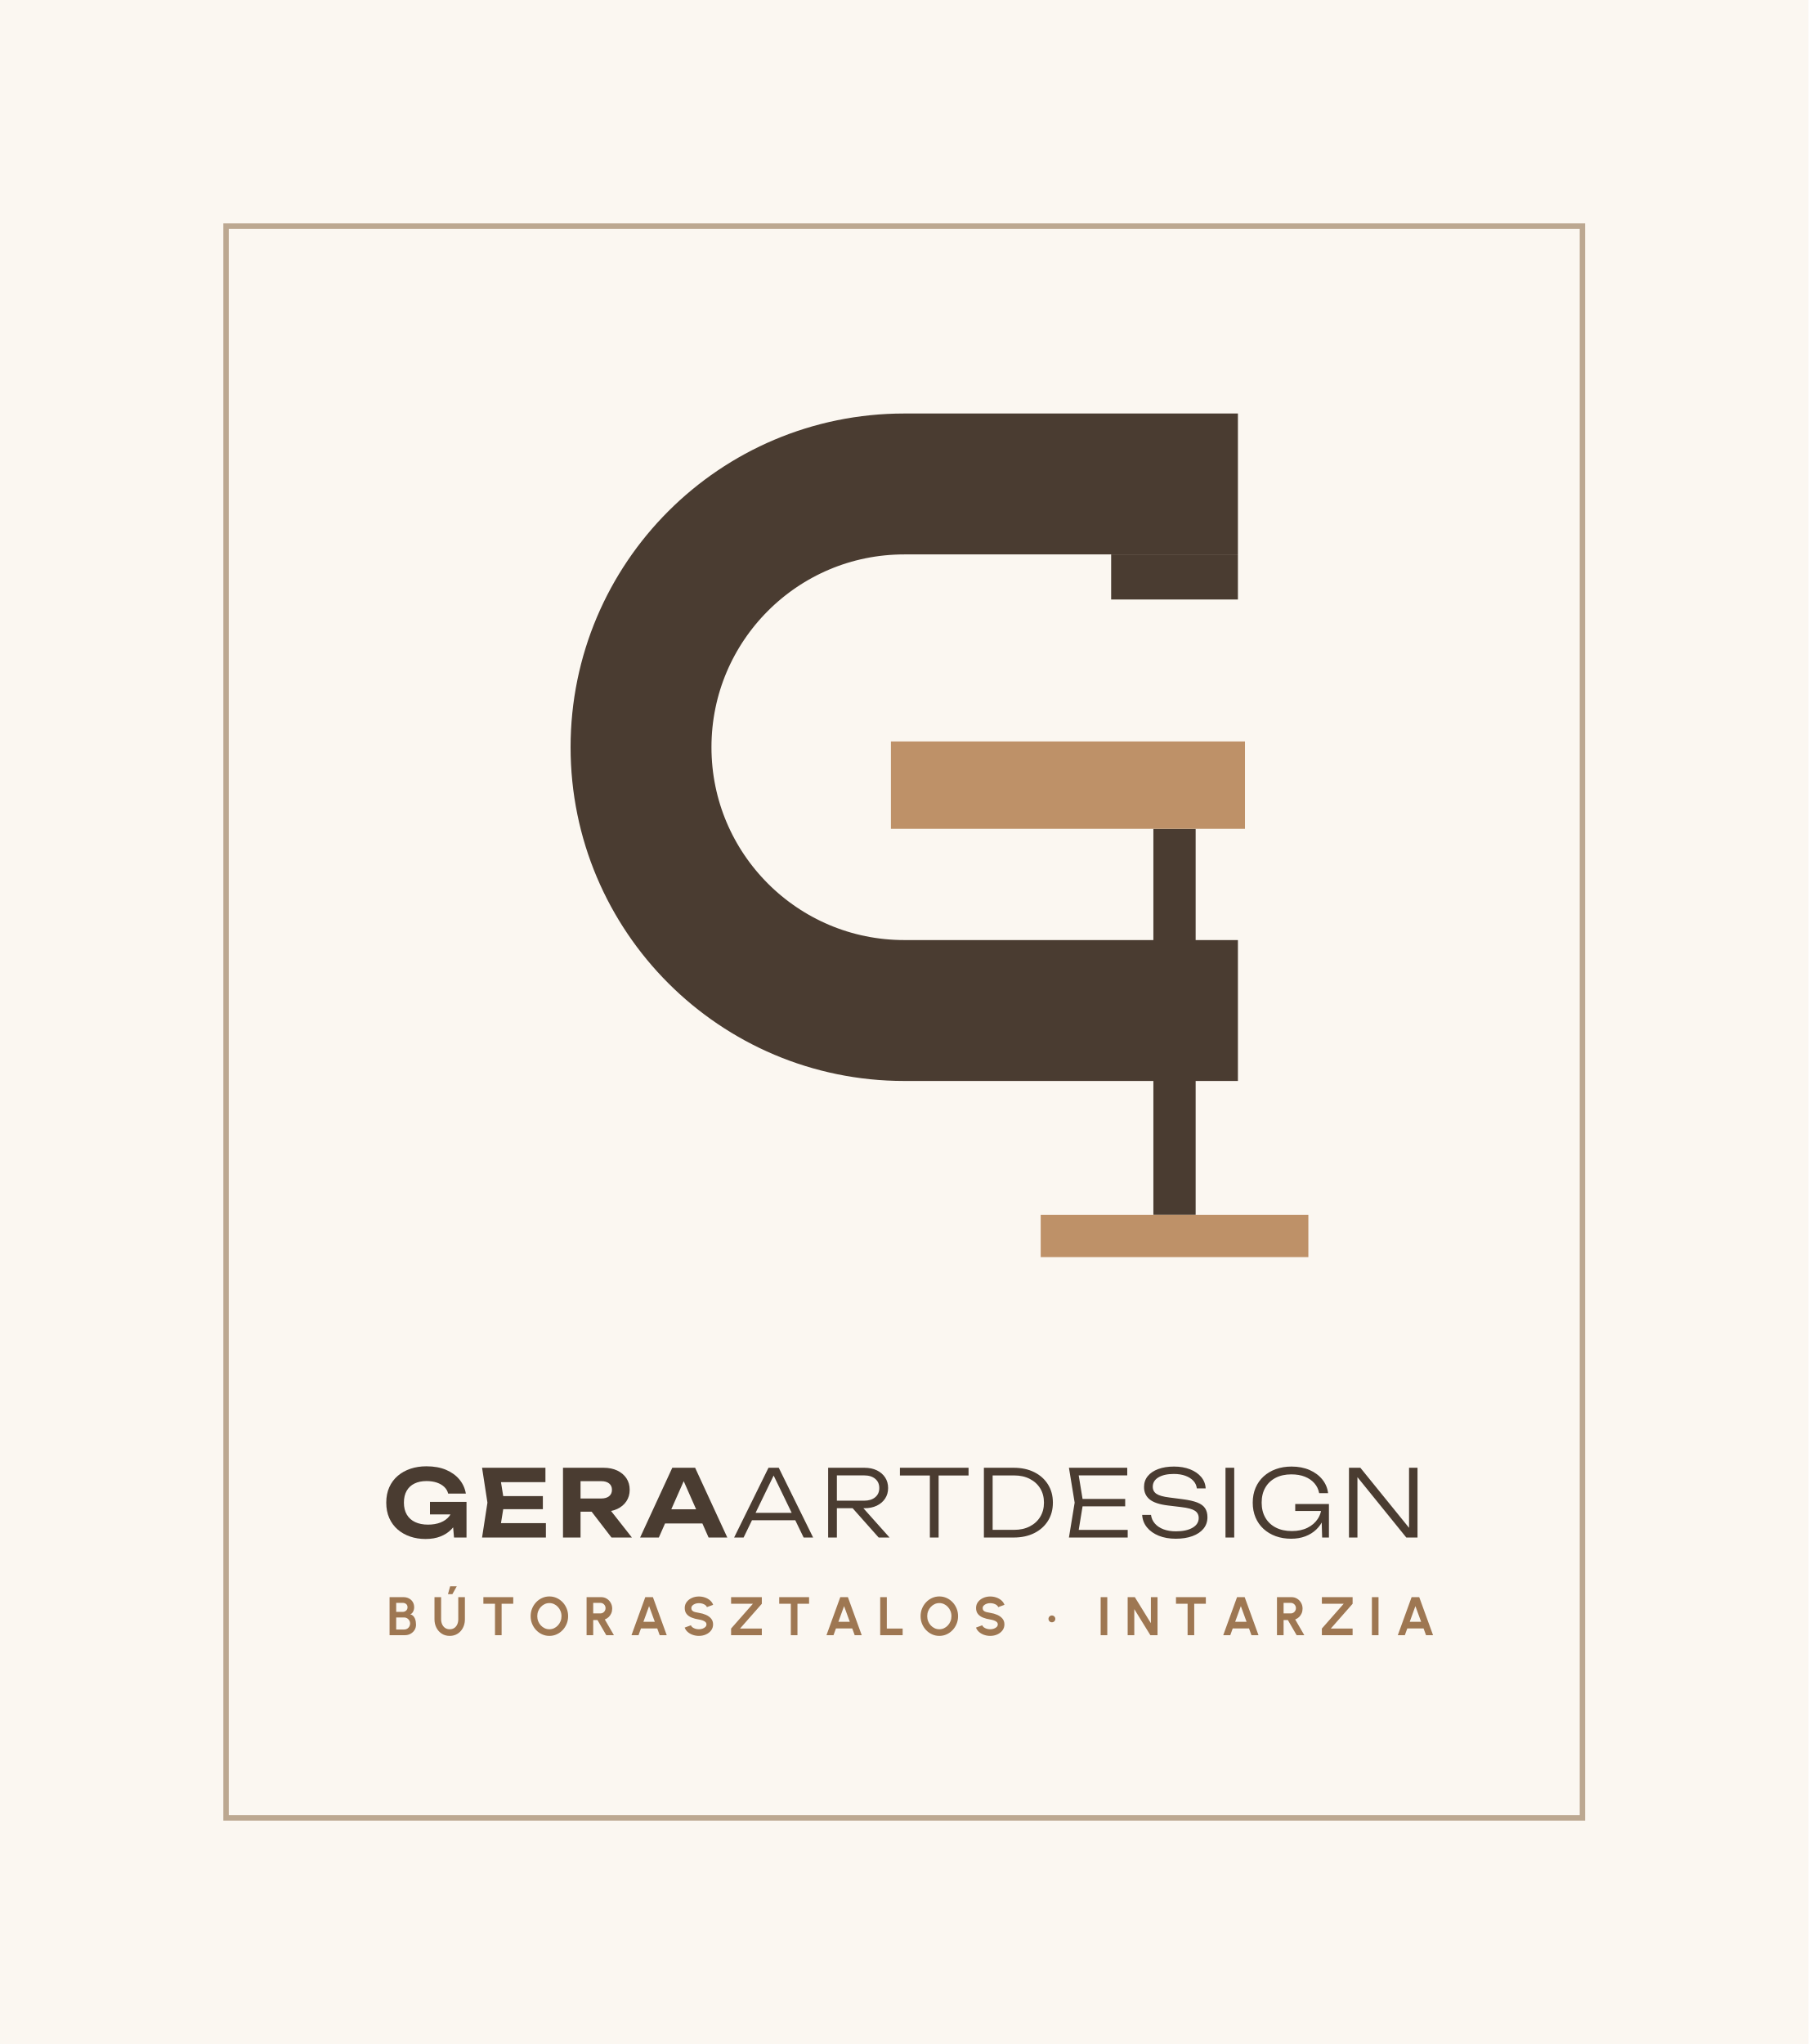
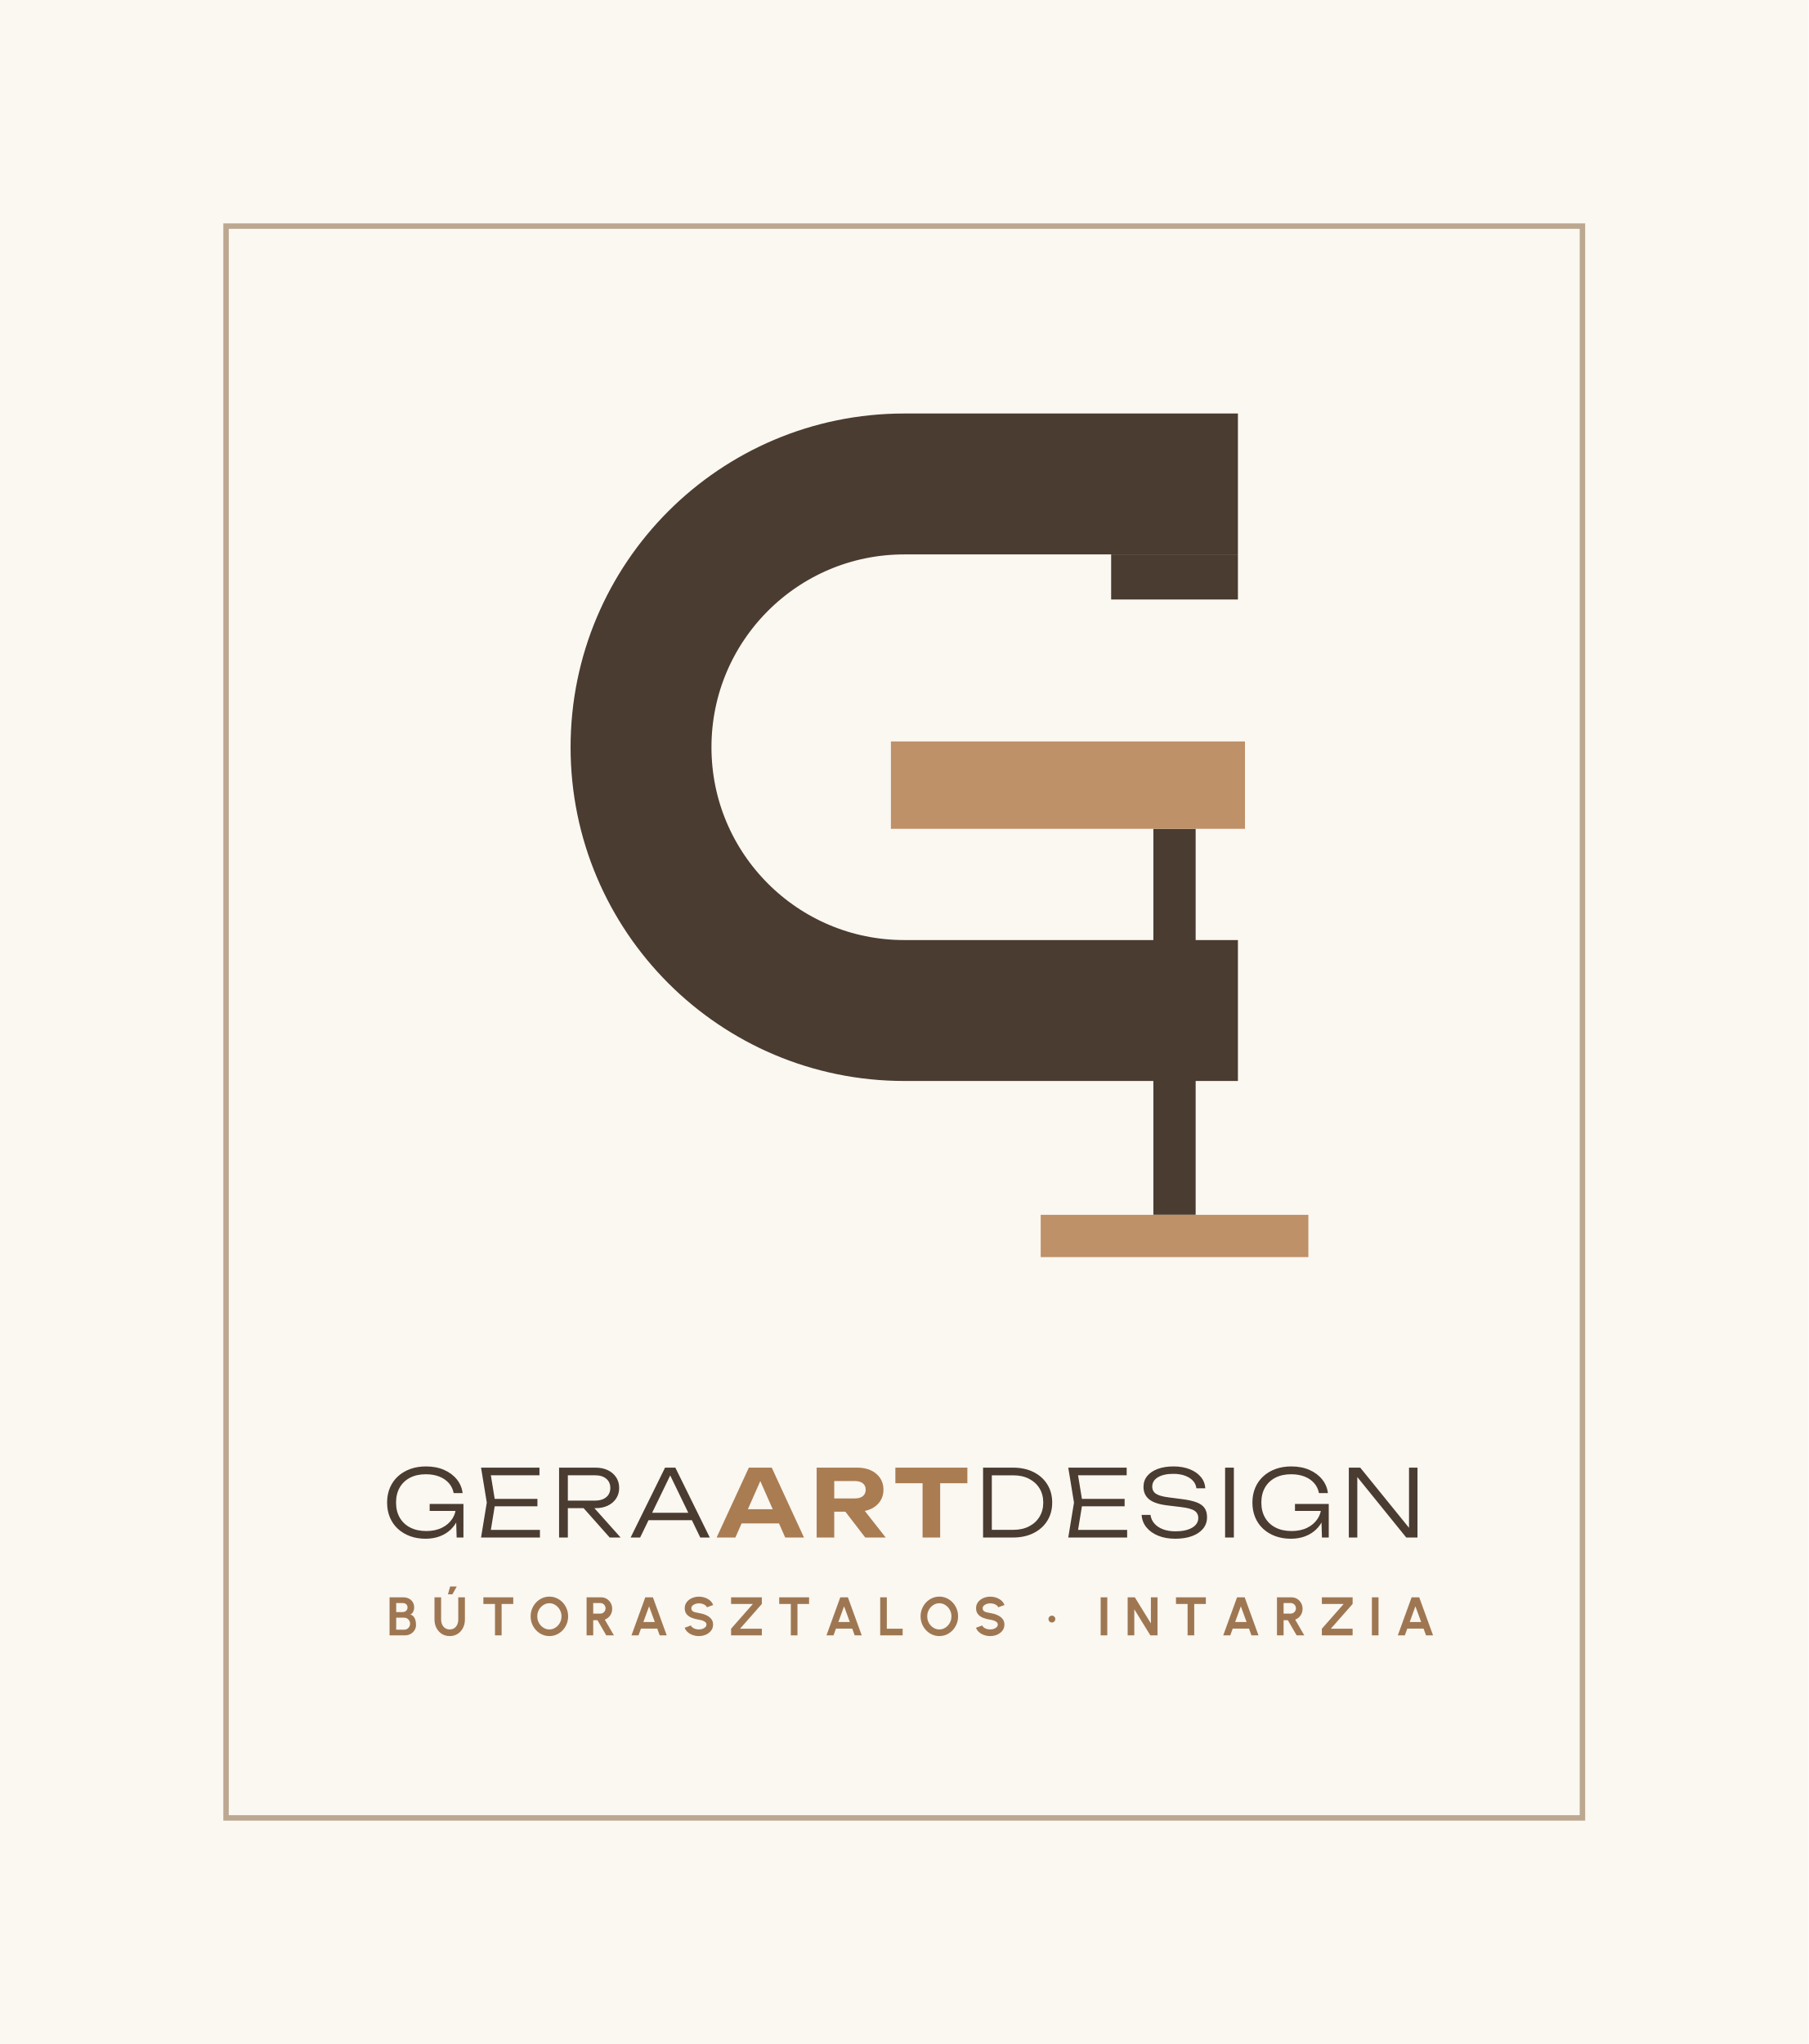
<svg xmlns="http://www.w3.org/2000/svg" viewBox="-40 -40 400 452" width="400" height="452">
  <rect x="-40" y="-40" width="400" height="452" fill="#FBF7F1" />
  <rect x="10" y="10" width="300" height="352" fill="none" stroke="#BCA891" stroke-width="1.2" />
  <path d="M233.8 67.02H160A58.22 58.22 0 0 0 160 183.46H233.8" fill="none" stroke="#4A3C31" stroke-width="31.16" />
  <rect x="205.76" y="82.6" width="28.04" height="9.97" fill="#4A3C31" />
  <rect x="215.1" y="143.28" width="9.35" height="85.36" fill="#4A3C31" />
  <rect x="157.05" y="123.96" width="78.31" height="19.32" fill="#BE9168" />
  <rect x="190.18" y="228.64" width="59.2" height="9.35" fill="#BE9168" />
-   <path d="M61.837 293.314Q61.789 294.716 61.277 295.981Q60.765 297.246 59.801 298.227Q58.837 299.207 57.415 299.766Q55.992 300.325 54.108 300.325Q52.296 300.325 50.719 299.788Q49.142 299.251 47.952 298.222Q46.762 297.193 46.097 295.698Q45.431 294.203 45.431 292.287Q45.431 290.371 46.102 288.877Q46.774 287.382 47.983 286.353Q49.192 285.323 50.804 284.786Q52.415 284.25 54.317 284.25Q56.821 284.25 58.655 285.03Q60.49 285.811 61.612 287.166Q62.735 288.521 63.037 290.286H59.124Q58.916 289.427 58.258 288.806Q57.6 288.184 56.604 287.849Q55.607 287.515 54.324 287.515Q52.792 287.515 51.673 288.063Q50.555 288.611 49.945 289.671Q49.335 290.731 49.335 292.287Q49.335 293.852 49.984 294.942Q50.633 296.033 51.831 296.591Q53.028 297.149 54.659 297.149Q56.238 297.149 57.438 296.676Q58.638 296.202 59.35 295.315Q60.062 294.427 60.161 293.189ZM55.101 294.884V292.114H63.183V300.0H60.418L59.885 293.826L60.652 294.884ZM80.069 290.841V293.733H68.912V290.841ZM71.535 292.287 70.509 298.659 68.89 296.822H80.74V300.0H66.622L67.81 292.287L66.622 284.574H80.637V287.752H68.89L70.509 285.915ZM87.21 291.369H92.993Q94.091 291.369 94.721 290.863Q95.351 290.357 95.351 289.454Q95.351 288.54 94.721 288.04Q94.091 287.539 92.993 287.539H86.662L88.403 285.629V300.0H84.522V284.574H93.498Q95.225 284.574 96.523 285.188Q97.821 285.802 98.547 286.892Q99.273 287.981 99.273 289.454Q99.273 290.886 98.547 291.98Q97.821 293.074 96.523 293.683Q95.225 294.293 93.498 294.293H87.21ZM89.699 292.781H94.09L99.765 300.0H95.248ZM105.811 296.888V293.758H116.468V296.888ZM113.746 284.574 120.863 300.0H116.723L110.627 286.195H111.815L105.719 300.0H101.578L108.696 284.574Z" fill="#4A3C31" />
-   <path d="M125.601 296.174V294.539H136.461V296.174ZM132.244 284.574 139.844 300.0H137.746L130.599 285.233H131.627L124.47 300.0H122.372L129.972 284.574ZM144.513 291.855H151.125Q152.657 291.855 153.568 291.099Q154.478 290.344 154.478 289.058Q154.478 287.762 153.568 287.012Q152.657 286.261 151.125 286.261H144.235L145.099 285.243V300.0H143.166V284.574H151.197Q152.76 284.574 153.933 285.14Q155.105 285.706 155.768 286.713Q156.432 287.721 156.432 289.058Q156.432 290.374 155.768 291.382Q155.105 292.39 153.933 292.956Q152.76 293.521 151.197 293.521H144.513ZM147.927 292.781H150.302L156.75 300.0H154.344ZM165.666 285.51H167.6V300.0H165.666ZM159.044 284.574H174.222V286.282H159.044ZM184.218 284.574Q186.799 284.574 188.748 285.546Q190.697 286.518 191.787 288.256Q192.877 289.994 192.877 292.287Q192.877 294.58 191.787 296.318Q190.697 298.056 188.748 299.028Q186.799 300.0 184.218 300.0H177.616V284.574ZM179.549 299.486 178.326 298.303H184.311Q186.275 298.303 187.761 297.542Q189.247 296.781 190.075 295.424Q190.902 294.066 190.902 292.287Q190.902 290.488 190.075 289.14Q189.247 287.793 187.761 287.032Q186.275 286.271 184.311 286.271H178.326L179.549 285.089ZM208.868 291.465V293.11H198.348V291.465ZM199.572 292.287 198.389 299.537 197.371 298.313H209.423V300.0H196.425L197.69 292.287L196.425 284.574H209.321V286.261H197.371L198.389 285.048ZM212.622 295.002H214.576Q214.72 296.092 215.439 296.915Q216.159 297.738 217.347 298.185Q218.535 298.632 220.077 298.632Q222.391 298.632 223.759 297.84Q225.127 297.049 225.127 295.681Q225.127 294.632 224.278 294.077Q223.43 293.521 221.301 293.274L218.329 292.915Q215.501 292.575 214.267 291.562Q213.033 290.549 213.033 288.822Q213.033 287.433 213.861 286.42Q214.689 285.407 216.18 284.857Q217.671 284.307 219.656 284.307Q221.661 284.307 223.209 284.914Q224.756 285.521 225.672 286.605Q226.587 287.69 226.669 289.14H224.715Q224.602 288.163 223.939 287.454Q223.276 286.744 222.175 286.343Q221.075 285.942 219.615 285.942Q217.496 285.942 216.231 286.693Q214.966 287.444 214.966 288.77Q214.966 289.799 215.799 290.349Q216.632 290.899 218.627 291.146L221.558 291.526Q223.584 291.783 224.792 292.251Q226.001 292.719 226.53 293.511Q227.06 294.303 227.06 295.516Q227.06 296.977 226.186 298.046Q225.312 299.116 223.733 299.691Q222.155 300.267 220.046 300.267Q217.928 300.267 216.288 299.604Q214.648 298.941 213.681 297.753Q212.714 296.565 212.622 295.002ZM231.05 284.574H232.983V300.0H231.05ZM253.222 293.274Q253.211 294.745 252.666 296.015Q252.121 297.285 251.119 298.241Q250.116 299.198 248.712 299.733Q247.309 300.267 245.56 300.267Q243.709 300.267 242.156 299.702Q240.604 299.136 239.462 298.087Q238.321 297.038 237.698 295.568Q237.076 294.097 237.076 292.287Q237.076 290.477 237.704 289.007Q238.331 287.536 239.483 286.487Q240.634 285.438 242.203 284.873Q243.771 284.307 245.653 284.307Q247.915 284.307 249.658 285.073Q251.401 285.839 252.471 287.166Q253.54 288.493 253.746 290.189H251.772Q251.535 288.935 250.718 287.999Q249.9 287.063 248.609 286.549Q247.319 286.035 245.612 286.035Q243.617 286.035 242.146 286.796Q240.676 287.557 239.863 288.955Q239.051 290.354 239.051 292.287Q239.051 294.21 239.873 295.624Q240.696 297.038 242.198 297.804Q243.699 298.571 245.725 298.571Q247.699 298.571 249.17 297.851Q250.64 297.131 251.463 295.871Q252.286 294.611 252.317 292.987ZM246.476 294.128V292.585H253.931V300.0H252.43L252.234 293.46L252.779 294.128ZM272.606 299.033 271.65 299.095V284.574H273.522V300.0H271.043L259.289 285.479L260.235 285.418V300.0H258.363V284.574H260.883Z" fill="#4A3C31" />
-   <path d="M46.163 321.596V313.185H49.227Q49.89 313.185 50.429 313.458Q50.968 313.731 51.285 314.238Q51.601 314.745 51.601 315.439Q51.601 315.745 51.51 316.057Q51.419 316.368 51.232 316.617Q51.045 316.866 50.751 316.985Q51.143 317.081 51.39 317.336Q51.637 317.591 51.774 317.928Q51.911 318.265 51.963 318.618Q52.015 318.97 52.015 319.274Q52.015 319.936 51.684 320.46Q51.353 320.985 50.797 321.291Q50.242 321.596 49.568 321.596ZM47.628 320.341H49.42Q49.776 320.341 50.067 320.166Q50.359 319.99 50.533 319.683Q50.707 319.377 50.707 318.987Q50.707 318.652 50.533 318.352Q50.359 318.053 50.067 317.866Q49.776 317.679 49.42 317.679H47.628ZM47.628 316.444H49.061Q49.503 316.444 49.82 316.167Q50.136 315.89 50.136 315.429Q50.136 314.943 49.82 314.696Q49.503 314.448 49.061 314.448H47.628ZM59.466 321.752Q58.457 321.752 57.699 321.259Q56.941 320.767 56.52 319.935Q56.099 319.103 56.099 318.087V313.185H57.565V318.087Q57.565 318.688 57.789 319.189Q58.012 319.689 58.438 319.988Q58.863 320.286 59.466 320.286Q60.08 320.286 60.502 319.988Q60.925 319.691 61.142 319.191Q61.36 318.69 61.36 318.087V313.185H62.826V318.087Q62.826 318.85 62.587 319.514Q62.348 320.178 61.903 320.683Q61.458 321.187 60.841 321.47Q60.223 321.752 59.466 321.752ZM59.079 312.525 59.559 310.794H61.025L60.057 312.525ZM73.518 313.185V314.651H70.947V321.596H69.481V314.651H66.912V313.185ZM81.51 321.752Q80.657 321.752 79.906 321.413Q79.155 321.073 78.585 320.472Q78.014 319.872 77.69 319.082Q77.365 318.292 77.365 317.391Q77.365 316.489 77.69 315.699Q78.014 314.91 78.585 314.309Q79.155 313.708 79.906 313.369Q80.657 313.029 81.51 313.029Q82.369 313.029 83.12 313.369Q83.871 313.708 84.442 314.309Q85.013 314.91 85.334 315.699Q85.655 316.489 85.655 317.391Q85.655 318.292 85.334 319.082Q85.013 319.872 84.442 320.472Q83.871 321.073 83.12 321.413Q82.369 321.752 81.51 321.752ZM81.51 320.286Q82.064 320.286 82.549 320.058Q83.033 319.829 83.403 319.43Q83.773 319.031 83.981 318.508Q84.19 317.984 84.19 317.391Q84.19 316.795 83.98 316.27Q83.771 315.745 83.401 315.348Q83.031 314.95 82.547 314.723Q82.062 314.495 81.51 314.495Q80.956 314.495 80.472 314.724Q79.987 314.952 79.617 315.351Q79.248 315.75 79.039 316.273Q78.831 316.797 78.831 317.391Q78.831 317.989 79.04 318.512Q79.25 319.036 79.62 319.434Q79.989 319.833 80.474 320.06Q80.958 320.286 81.51 320.286ZM89.74 321.596V313.185H92.965Q93.649 313.185 94.202 313.526Q94.754 313.868 95.078 314.443Q95.403 315.018 95.403 315.717Q95.403 316.285 95.197 316.764Q94.992 317.243 94.623 317.591Q94.253 317.939 93.769 318.117L95.785 321.596H94.093L92.151 318.25H91.206V321.596ZM91.206 316.784H92.799Q93.111 316.784 93.369 316.627Q93.627 316.471 93.782 316.206Q93.937 315.942 93.937 315.616Q93.937 315.29 93.782 315.026Q93.627 314.761 93.369 314.605Q93.111 314.448 92.799 314.448H91.206ZM102.724 313.185H104.41L107.466 321.596H105.911L105.37 320.106H101.767L101.226 321.596H99.671ZM102.304 318.64H104.831L103.563 315.171ZM114.581 321.752Q113.884 321.752 113.243 321.532Q112.602 321.312 112.121 320.9Q111.641 320.488 111.433 319.916L112.81 319.407Q112.895 319.651 113.153 319.85Q113.41 320.049 113.782 320.167Q114.154 320.286 114.581 320.286Q115.017 320.286 115.398 320.15Q115.78 320.015 116.016 319.773Q116.252 319.531 116.252 319.207Q116.252 318.877 116.006 318.662Q115.76 318.448 115.375 318.321Q114.991 318.195 114.581 318.13Q113.687 317.991 112.977 317.704Q112.268 317.416 111.858 316.904Q111.448 316.391 111.448 315.585Q111.448 314.819 111.884 314.247Q112.32 313.675 113.035 313.357Q113.75 313.04 114.581 313.04Q115.271 313.04 115.913 313.258Q116.555 313.476 117.039 313.889Q117.522 314.303 117.733 314.888L116.352 315.387Q116.266 315.141 116.009 314.944Q115.751 314.747 115.38 314.631Q115.009 314.515 114.581 314.515Q114.154 314.509 113.774 314.648Q113.394 314.787 113.154 315.029Q112.914 315.271 112.914 315.585Q112.914 315.985 113.139 316.19Q113.363 316.396 113.741 316.489Q114.118 316.583 114.581 316.658Q115.425 316.788 116.139 317.101Q116.853 317.414 117.286 317.934Q117.718 318.455 117.718 319.207Q117.718 319.971 117.284 320.544Q116.849 321.116 116.136 321.434Q115.423 321.752 114.581 321.752ZM121.7 321.596V320.13L126.522 314.651H121.7V313.185H128.5V314.651L123.678 320.13H128.5V321.596ZM138.951 313.185V314.651H136.38V321.596H134.914V314.651H132.345V313.185ZM145.852 313.185H147.537L150.593 321.596H149.038L148.497 320.106H144.894L144.353 321.596H142.798ZM145.431 318.64H147.958L146.691 315.171ZM154.68 321.596V313.185H156.146V320.13H159.646V321.596ZM167.759 321.752Q166.906 321.752 166.155 321.413Q165.404 321.073 164.833 320.472Q164.262 319.872 163.938 319.082Q163.613 318.292 163.613 317.391Q163.613 316.489 163.938 315.699Q164.262 314.91 164.833 314.309Q165.404 313.708 166.155 313.369Q166.906 313.029 167.759 313.029Q168.618 313.029 169.369 313.369Q170.119 313.708 170.69 314.309Q171.261 314.91 171.582 315.699Q171.904 316.489 171.904 317.391Q171.904 318.292 171.582 319.082Q171.261 319.872 170.69 320.472Q170.119 321.073 169.369 321.413Q168.618 321.752 167.759 321.752ZM167.759 320.286Q168.313 320.286 168.797 320.058Q169.282 319.829 169.651 319.43Q170.021 319.031 170.229 318.508Q170.438 317.984 170.438 317.391Q170.438 316.795 170.228 316.27Q170.019 315.745 169.649 315.348Q169.28 314.95 168.795 314.723Q168.311 314.495 167.759 314.495Q167.204 314.495 166.72 314.724Q166.235 314.952 165.866 315.351Q165.496 315.75 165.288 316.273Q165.079 316.797 165.079 317.391Q165.079 317.989 165.289 318.512Q165.498 319.036 165.868 319.434Q166.238 319.833 166.722 320.06Q167.206 320.286 167.759 320.286ZM179.016 321.752Q178.32 321.752 177.678 321.532Q177.037 321.312 176.557 320.9Q176.076 320.488 175.869 319.916L177.245 319.407Q177.33 319.651 177.588 319.85Q177.846 320.049 178.218 320.167Q178.59 320.286 179.016 320.286Q179.452 320.286 179.834 320.15Q180.215 320.015 180.451 319.773Q180.687 319.531 180.687 319.207Q180.687 318.877 180.441 318.662Q180.195 318.448 179.811 318.321Q179.426 318.195 179.016 318.13Q178.122 317.991 177.413 317.704Q176.704 317.416 176.293 316.904Q175.883 316.391 175.883 315.585Q175.883 314.819 176.319 314.247Q176.756 313.675 177.471 313.357Q178.186 313.04 179.016 313.04Q179.706 313.04 180.348 313.258Q180.991 313.476 181.474 313.889Q181.958 314.303 182.168 314.888L180.787 315.387Q180.702 315.141 180.444 314.944Q180.186 314.747 179.815 314.631Q179.444 314.515 179.016 314.515Q178.59 314.509 178.21 314.648Q177.829 314.787 177.589 315.029Q177.349 315.271 177.349 315.585Q177.349 315.985 177.574 316.19Q177.799 316.396 178.176 316.489Q178.554 316.583 179.016 316.658Q179.86 316.788 180.574 317.101Q181.289 317.414 181.721 317.934Q182.153 318.455 182.153 319.207Q182.153 319.971 181.719 320.544Q181.285 321.116 180.572 321.434Q179.858 321.752 179.016 321.752ZM192.654 318.745Q192.339 318.745 192.121 318.526Q191.902 318.307 191.902 317.989Q191.902 317.68 192.121 317.459Q192.339 317.237 192.654 317.237Q192.968 317.237 193.189 317.459Q193.41 317.68 193.41 317.989Q193.41 318.307 193.189 318.526Q192.968 318.745 192.654 318.745ZM203.443 321.596V313.185H204.908V321.596ZM209.414 321.596V313.185H210.999L214.552 318.947V313.185H216.018V321.596H214.435L210.88 315.834V321.596ZM226.707 313.185V314.651H224.136V321.596H222.67V314.651H220.101V313.185ZM233.608 313.185H235.294L238.35 321.596H236.794L236.253 320.106H232.651L232.109 321.596H230.554ZM233.187 318.64H235.714L234.447 315.171ZM242.437 321.596V313.185H245.661Q246.346 313.185 246.898 313.526Q247.45 313.868 247.775 314.443Q248.099 315.018 248.099 315.717Q248.099 316.285 247.893 316.764Q247.688 317.243 247.319 317.591Q246.95 317.939 246.466 318.117L248.481 321.596H246.789L244.847 318.25H243.902V321.596ZM243.902 316.784H245.495Q245.807 316.784 246.065 316.627Q246.323 316.471 246.478 316.206Q246.633 315.942 246.633 315.616Q246.633 315.29 246.478 315.026Q246.323 314.761 246.065 314.605Q245.807 314.448 245.495 314.448H243.902ZM252.367 321.596V320.13L257.189 314.651H252.367V313.185H259.167V314.651L254.345 320.13H259.167V321.596ZM263.433 321.596V313.185H264.898V321.596ZM272.217 313.185H273.903L276.959 321.596H275.404L274.863 320.106H271.26L270.719 321.596H269.164ZM271.797 318.64H274.324L273.056 315.171Z" fill="#9E7752" />
+   <path d="M61.793 293.262Q61.783 294.735 61.237 296.008Q60.691 297.28 59.686 298.238Q58.682 299.196 57.275 299.732Q55.869 300.268 54.117 300.268Q52.263 300.268 50.707 299.701Q49.151 299.135 48.008 298.084Q46.864 297.033 46.241 295.559Q45.618 294.086 45.618 292.273Q45.618 290.46 46.246 288.986Q46.875 287.513 48.028 286.462Q49.182 285.411 50.754 284.844Q52.325 284.278 54.21 284.278Q56.477 284.278 58.223 285.045Q59.969 285.813 61.041 287.142Q62.112 288.471 62.319 290.171H60.34Q60.103 288.914 59.284 287.977Q58.465 287.039 57.172 286.524Q55.879 286.009 54.169 286.009Q52.17 286.009 50.697 286.771Q49.224 287.534 48.41 288.935Q47.596 290.336 47.596 292.273Q47.596 294.199 48.42 295.616Q49.244 297.033 50.748 297.8Q52.253 298.568 54.282 298.568Q56.26 298.568 57.734 297.847Q59.207 297.125 60.031 295.863Q60.855 294.601 60.886 292.973ZM55.034 294.117V292.572H62.504V300.0H61L60.804 293.447L61.35 294.117ZM78.865 291.449V293.097H68.325V291.449ZM69.551 292.273 68.366 299.536 67.346 298.31H79.421V300.0H66.398L67.666 292.273L66.398 284.546H79.318V286.235H67.346L68.366 285.02ZM85.005 291.84H91.63Q93.165 291.84 94.077 291.083Q94.989 290.326 94.989 289.038Q94.989 287.74 94.077 286.987Q93.165 286.235 91.63 286.235H84.727L85.593 285.215V300.0H83.656V284.546H91.702Q93.268 284.546 94.443 285.112Q95.617 285.679 96.282 286.689Q96.946 287.698 96.946 289.038Q96.946 290.357 96.282 291.366Q95.617 292.376 94.443 292.943Q93.268 293.509 91.702 293.509H85.005ZM88.426 292.767H90.806L97.266 300.0H94.855ZM102.716 296.167V294.529H113.596V296.167ZM109.372 284.546 116.986 300.0H114.884L107.723 285.205H108.754L101.583 300.0H99.481L107.095 284.546Z" fill="#4A3C31" />
+   <path d="M122.741 296.882V293.746H133.418V296.882ZM130.69 284.546 137.821 300.0H133.673L127.566 286.169H128.756L122.648 300.0H118.5L125.631 284.546ZM143.318 291.353H149.111Q150.211 291.353 150.842 290.846Q151.473 290.339 151.473 289.434Q151.473 288.518 150.842 288.017Q150.211 287.516 149.111 287.516H142.768L144.513 285.602V300.0H140.624V284.546H149.618Q151.348 284.546 152.648 285.161Q153.948 285.776 154.675 286.867Q155.403 287.959 155.403 289.434Q155.403 290.869 154.675 291.965Q153.948 293.061 152.648 293.671Q151.348 294.282 149.618 294.282H143.318ZM145.811 292.767H150.21L155.896 300.0H151.37ZM164.054 286.266H167.943V300.0H164.054ZM158.037 284.546H173.959V287.993H158.037Z" fill="#A97C52" />
+   <path d="M184.047 284.546Q186.633 284.546 188.585 285.519Q190.538 286.493 191.63 288.234Q192.722 289.975 192.722 292.273Q192.722 294.57 191.63 296.312Q190.538 298.053 188.585 299.026Q186.633 300.0 184.047 300.0H177.432V284.546ZM179.369 299.485 178.143 298.3H184.14Q186.107 298.3 187.596 297.538Q189.085 296.775 189.914 295.415Q190.744 294.055 190.744 292.273Q190.744 290.47 189.914 289.12Q189.085 287.77 187.596 287.008Q186.107 286.246 184.14 286.246H178.143L179.369 285.061ZM208.743 291.449V293.097H198.203V291.449ZM199.429 292.273 198.244 299.536 197.224 298.31H209.299V300.0H196.276L197.544 292.273L196.276 284.546H209.196V286.235H197.224L198.244 285.02ZM212.503 294.993H214.461Q214.605 296.085 215.326 296.909Q216.048 297.733 217.238 298.182Q218.428 298.63 219.973 298.63Q222.291 298.63 223.661 297.836Q225.032 297.043 225.032 295.673Q225.032 294.622 224.182 294.066Q223.332 293.509 221.199 293.262L218.222 292.901Q215.388 292.561 214.152 291.546Q212.916 290.532 212.916 288.801Q212.916 287.41 213.745 286.395Q214.574 285.38 216.068 284.829Q217.562 284.278 219.551 284.278Q221.56 284.278 223.11 284.886Q224.661 285.494 225.578 286.581Q226.495 287.667 226.577 289.12H224.62Q224.506 288.141 223.842 287.431Q223.177 286.72 222.075 286.318Q220.972 285.916 219.509 285.916Q217.387 285.916 216.12 286.668Q214.852 287.42 214.852 288.749Q214.852 289.78 215.687 290.331Q216.522 290.882 218.52 291.129L221.457 291.51Q223.486 291.768 224.697 292.237Q225.907 292.706 226.438 293.499Q226.969 294.292 226.969 295.508Q226.969 296.971 226.093 298.042Q225.217 299.114 223.636 299.691Q222.054 300.268 219.942 300.268Q217.82 300.268 216.176 299.603Q214.533 298.939 213.565 297.749Q212.596 296.559 212.503 294.993ZM230.966 284.546H232.903V300.0H230.966ZM253.179 293.262Q253.169 294.735 252.623 296.008Q252.077 297.28 251.072 298.238Q250.068 299.196 248.661 299.732Q247.255 300.268 245.504 300.268Q243.649 300.268 242.093 299.701Q240.538 299.135 239.394 298.084Q238.25 297.033 237.627 295.559Q237.004 294.086 237.004 292.273Q237.004 290.46 237.632 288.986Q238.261 287.513 239.415 286.462Q240.568 285.411 242.14 284.844Q243.711 284.278 245.596 284.278Q247.863 284.278 249.609 285.045Q251.356 285.813 252.427 287.142Q253.499 288.471 253.705 290.171H251.726Q251.489 288.914 250.67 287.977Q249.851 287.039 248.558 286.524Q247.265 286.009 245.555 286.009Q243.556 286.009 242.083 286.771Q240.61 287.534 239.796 288.935Q238.982 290.336 238.982 292.273Q238.982 294.199 239.806 295.616Q240.63 297.033 242.134 297.8Q243.639 298.568 245.668 298.568Q247.647 298.568 249.12 297.847Q250.593 297.125 251.417 295.863Q252.242 294.601 252.272 292.973ZM246.42 294.117V292.572H253.89V300.0H252.386L252.19 293.447L252.736 294.117ZM272.6 299.032 271.642 299.093V284.546H273.517V300.0H271.034L259.258 285.452L260.206 285.391V300.0H258.331V284.546H260.855Z" fill="#4A3C31" />
+   <path d="M46.163 321.636V313.226H49.227Q49.89 313.226 50.429 313.498Q50.968 313.771 51.285 314.278Q51.601 314.785 51.601 315.479Q51.601 315.786 51.51 316.097Q51.419 316.408 51.232 316.658Q51.045 316.907 50.751 317.026Q51.143 317.122 51.39 317.377Q51.637 317.631 51.774 317.969Q51.911 318.306 51.963 318.658Q52.015 319.01 52.015 319.314Q52.015 319.976 51.684 320.501Q51.353 321.026 50.797 321.331Q50.242 321.636 49.568 321.636ZM47.628 320.381H49.42Q49.776 320.381 50.067 320.206Q50.359 320.03 50.533 319.724Q50.707 319.417 50.707 319.028Q50.707 318.692 50.533 318.393Q50.359 318.093 50.067 317.906Q49.776 317.72 49.42 317.72H47.628ZM47.628 316.485H49.061Q49.503 316.485 49.82 316.208Q50.136 315.93 50.136 315.469Q50.136 314.983 49.82 314.736Q49.503 314.488 49.061 314.488H47.628ZM59.466 321.792Q58.457 321.792 57.699 321.3Q56.941 320.807 56.52 319.975Q56.099 319.143 56.099 318.128V313.226H57.565V318.128Q57.565 318.729 57.789 319.229Q58.012 319.729 58.438 320.028Q58.863 320.326 59.466 320.326Q60.08 320.326 60.502 320.029Q60.925 319.731 61.142 319.231Q61.36 318.731 61.36 318.128V313.226H62.826V318.128Q62.826 318.891 62.587 319.554Q62.348 320.218 61.903 320.723Q61.458 321.228 60.841 321.51Q60.223 321.792 59.466 321.792ZM59.079 312.565 59.559 310.835H61.025L60.057 312.565ZM73.518 313.226V314.691H70.947V321.636H69.481V314.691H66.912V313.226ZM81.51 321.792Q80.657 321.792 79.906 321.453Q79.155 321.113 78.585 320.513Q78.014 319.912 77.69 319.122Q77.365 318.332 77.365 317.431Q77.365 316.53 77.69 315.74Q78.014 314.95 78.585 314.349Q79.155 313.748 79.906 313.409Q80.657 313.069 81.51 313.069Q82.369 313.069 83.12 313.409Q83.871 313.748 84.442 314.349Q85.013 314.95 85.334 315.74Q85.655 316.53 85.655 317.431Q85.655 318.332 85.334 319.122Q85.013 319.912 84.442 320.513Q83.871 321.113 83.12 321.453Q82.369 321.792 81.51 321.792ZM81.51 320.326Q82.064 320.326 82.549 320.098Q83.033 319.869 83.403 319.47Q83.773 319.072 83.981 318.548Q84.19 318.025 84.19 317.431Q84.19 316.835 83.98 316.31Q83.771 315.786 83.401 315.388Q83.031 314.99 82.547 314.763Q82.062 314.535 81.51 314.535Q80.956 314.535 80.472 314.764Q79.987 314.992 79.617 315.391Q79.248 315.79 79.039 316.313Q78.831 316.837 78.831 317.431Q78.831 318.029 79.04 318.552Q79.25 319.076 79.62 319.475Q79.989 319.873 80.474 320.1Q80.958 320.326 81.51 320.326ZM89.74 321.636V313.226H92.965Q93.649 313.226 94.202 313.567Q94.754 313.908 95.078 314.483Q95.403 315.058 95.403 315.757Q95.403 316.325 95.197 316.804Q94.992 317.283 94.623 317.631Q94.253 317.979 93.769 318.158L95.785 321.636H94.093L92.151 318.29H91.206V321.636ZM91.206 316.824H92.799Q93.111 316.824 93.369 316.668Q93.627 316.511 93.782 316.247Q93.937 315.982 93.937 315.656Q93.937 315.33 93.782 315.066Q93.627 314.802 93.369 314.645Q93.111 314.488 92.799 314.488H91.206ZM102.724 313.226H104.41L107.466 321.636H105.911L105.37 320.146H101.767L101.226 321.636H99.671ZM102.304 318.68H104.831L103.563 315.212ZM114.581 321.792Q113.884 321.792 113.243 321.572Q112.602 321.352 112.121 320.94Q111.641 320.528 111.433 319.956L112.81 319.447Q112.895 319.691 113.153 319.89Q113.41 320.089 113.782 320.208Q114.154 320.326 114.581 320.326Q115.017 320.326 115.398 320.191Q115.78 320.055 116.016 319.813Q116.252 319.571 116.252 319.247Q116.252 318.917 116.006 318.702Q115.76 318.488 115.375 318.361Q114.991 318.235 114.581 318.17Q113.687 318.032 112.977 317.744Q112.268 317.456 111.858 316.944Q111.448 316.431 111.448 315.625Q111.448 314.859 111.884 314.287Q112.32 313.716 113.035 313.398Q113.75 313.08 114.581 313.08Q115.271 313.08 115.913 313.298Q116.555 313.516 117.039 313.93Q117.522 314.344 117.733 314.928L116.352 315.427Q116.266 315.181 116.009 314.984Q115.751 314.787 115.38 314.672Q115.009 314.556 114.581 314.556Q114.154 314.55 113.774 314.688Q113.394 314.827 113.154 315.069Q112.914 315.311 112.914 315.625Q112.914 316.025 113.139 316.231Q113.363 316.436 113.741 316.529Q114.118 316.623 114.581 316.698Q115.425 316.828 116.139 317.141Q116.853 317.454 117.286 317.975Q117.718 318.495 117.718 319.247Q117.718 320.011 117.284 320.584Q116.849 321.157 116.136 321.474Q115.423 321.792 114.581 321.792ZM121.7 321.636V320.17L126.522 314.691H121.7V313.226H128.5V314.691L123.678 320.17H128.5V321.636ZM138.951 313.226V314.691H136.38V321.636H134.914V314.691H132.345V313.226ZM145.852 313.226H147.537L150.593 321.636H149.038L148.497 320.146H144.894L144.353 321.636H142.798ZM145.431 318.68H147.958L146.691 315.212ZM154.68 321.636V313.226H156.146V320.17H159.646V321.636ZM167.759 321.792Q166.906 321.792 166.155 321.453Q165.404 321.113 164.833 320.513Q164.262 319.912 163.938 319.122Q163.613 318.332 163.613 317.431Q163.613 316.53 163.938 315.74Q164.262 314.95 164.833 314.349Q165.404 313.748 166.155 313.409Q166.906 313.069 167.759 313.069Q168.618 313.069 169.369 313.409Q170.119 313.748 170.69 314.349Q171.261 314.95 171.582 315.74Q171.904 316.53 171.904 317.431Q171.904 318.332 171.582 319.122Q171.261 319.912 170.69 320.513Q170.119 321.113 169.369 321.453Q168.618 321.792 167.759 321.792ZM167.759 320.326Q168.313 320.326 168.797 320.098Q169.282 319.869 169.651 319.47Q170.021 319.072 170.229 318.548Q170.438 318.025 170.438 317.431Q170.438 316.835 170.228 316.31Q170.019 315.786 169.649 315.388Q169.28 314.99 168.795 314.763Q168.311 314.535 167.759 314.535Q167.204 314.535 166.72 314.764Q166.235 314.992 165.866 315.391Q165.496 315.79 165.288 316.313Q165.079 316.837 165.079 317.431Q165.079 318.029 165.289 318.552Q165.498 319.076 165.868 319.475Q166.238 319.873 166.722 320.1Q167.206 320.326 167.759 320.326ZM179.016 321.792Q178.32 321.792 177.678 321.572Q177.037 321.352 176.557 320.94Q176.076 320.528 175.869 319.956L177.245 319.447Q177.33 319.691 177.588 319.89Q177.846 320.089 178.218 320.208Q178.59 320.326 179.016 320.326Q179.452 320.326 179.834 320.191Q180.215 320.055 180.451 319.813Q180.687 319.571 180.687 319.247Q180.687 318.917 180.441 318.702Q180.195 318.488 179.811 318.361Q179.426 318.235 179.016 318.17Q178.122 318.032 177.413 317.744Q176.704 317.456 176.293 316.944Q175.883 316.431 175.883 315.625Q175.883 314.859 176.319 314.287Q176.756 313.716 177.471 313.398Q178.186 313.08 179.016 313.08Q179.706 313.08 180.348 313.298Q180.991 313.516 181.474 313.93Q181.958 314.344 182.168 314.928L180.787 315.427Q180.702 315.181 180.444 314.984Q180.186 314.787 179.815 314.672Q179.444 314.556 179.016 314.556Q178.59 314.55 178.21 314.688Q177.829 314.827 177.589 315.069Q177.349 315.311 177.349 315.625Q177.349 316.025 177.574 316.231Q177.799 316.436 178.176 316.529Q178.554 316.623 179.016 316.698Q179.86 316.828 180.574 317.141Q181.289 317.454 181.721 317.975Q182.153 318.495 182.153 319.247Q182.153 320.011 181.719 320.584Q181.285 321.157 180.572 321.474Q179.858 321.792 179.016 321.792ZM192.654 318.786Q192.339 318.786 192.121 318.566Q191.902 318.347 191.902 318.029Q191.902 317.72 192.121 317.499Q192.339 317.278 192.654 317.278Q192.968 317.278 193.189 317.499Q193.41 317.72 193.41 318.029Q193.41 318.347 193.189 318.566Q192.968 318.786 192.654 318.786ZM203.443 321.636V313.226H204.908V321.636ZM209.414 321.636V313.226H210.999L214.552 318.988V313.226H216.018V321.636H214.435L210.88 315.874V321.636ZM226.707 313.226V314.691H224.136V321.636H222.67V314.691H220.101V313.226ZM233.608 313.226H235.294L238.35 321.636H236.794L236.253 320.146H232.651L232.109 321.636H230.554ZM233.187 318.68H235.714L234.447 315.212ZM242.437 321.636V313.226H245.661Q246.346 313.226 246.898 313.567Q247.45 313.908 247.775 314.483Q248.099 315.058 248.099 315.757Q248.099 316.325 247.893 316.804Q247.688 317.283 247.319 317.631Q246.95 317.979 246.466 318.158L248.481 321.636H246.789L244.847 318.29H243.902V321.636ZM243.902 316.824H245.495Q245.807 316.824 246.065 316.668Q246.323 316.511 246.478 316.247Q246.633 315.982 246.633 315.656Q246.633 315.33 246.478 315.066Q246.323 314.802 246.065 314.645Q245.807 314.488 245.495 314.488H243.902ZM252.367 321.636V320.17L257.189 314.691H252.367V313.226H259.167V314.691L254.345 320.17H259.167V321.636ZM263.433 321.636V313.226H264.898V321.636ZM272.217 313.226H273.903L276.959 321.636H275.404L274.863 320.146H271.26L270.719 321.636H269.164ZM271.797 318.68H274.324L273.056 315.212Z" fill="#9E7752" />
</svg>
